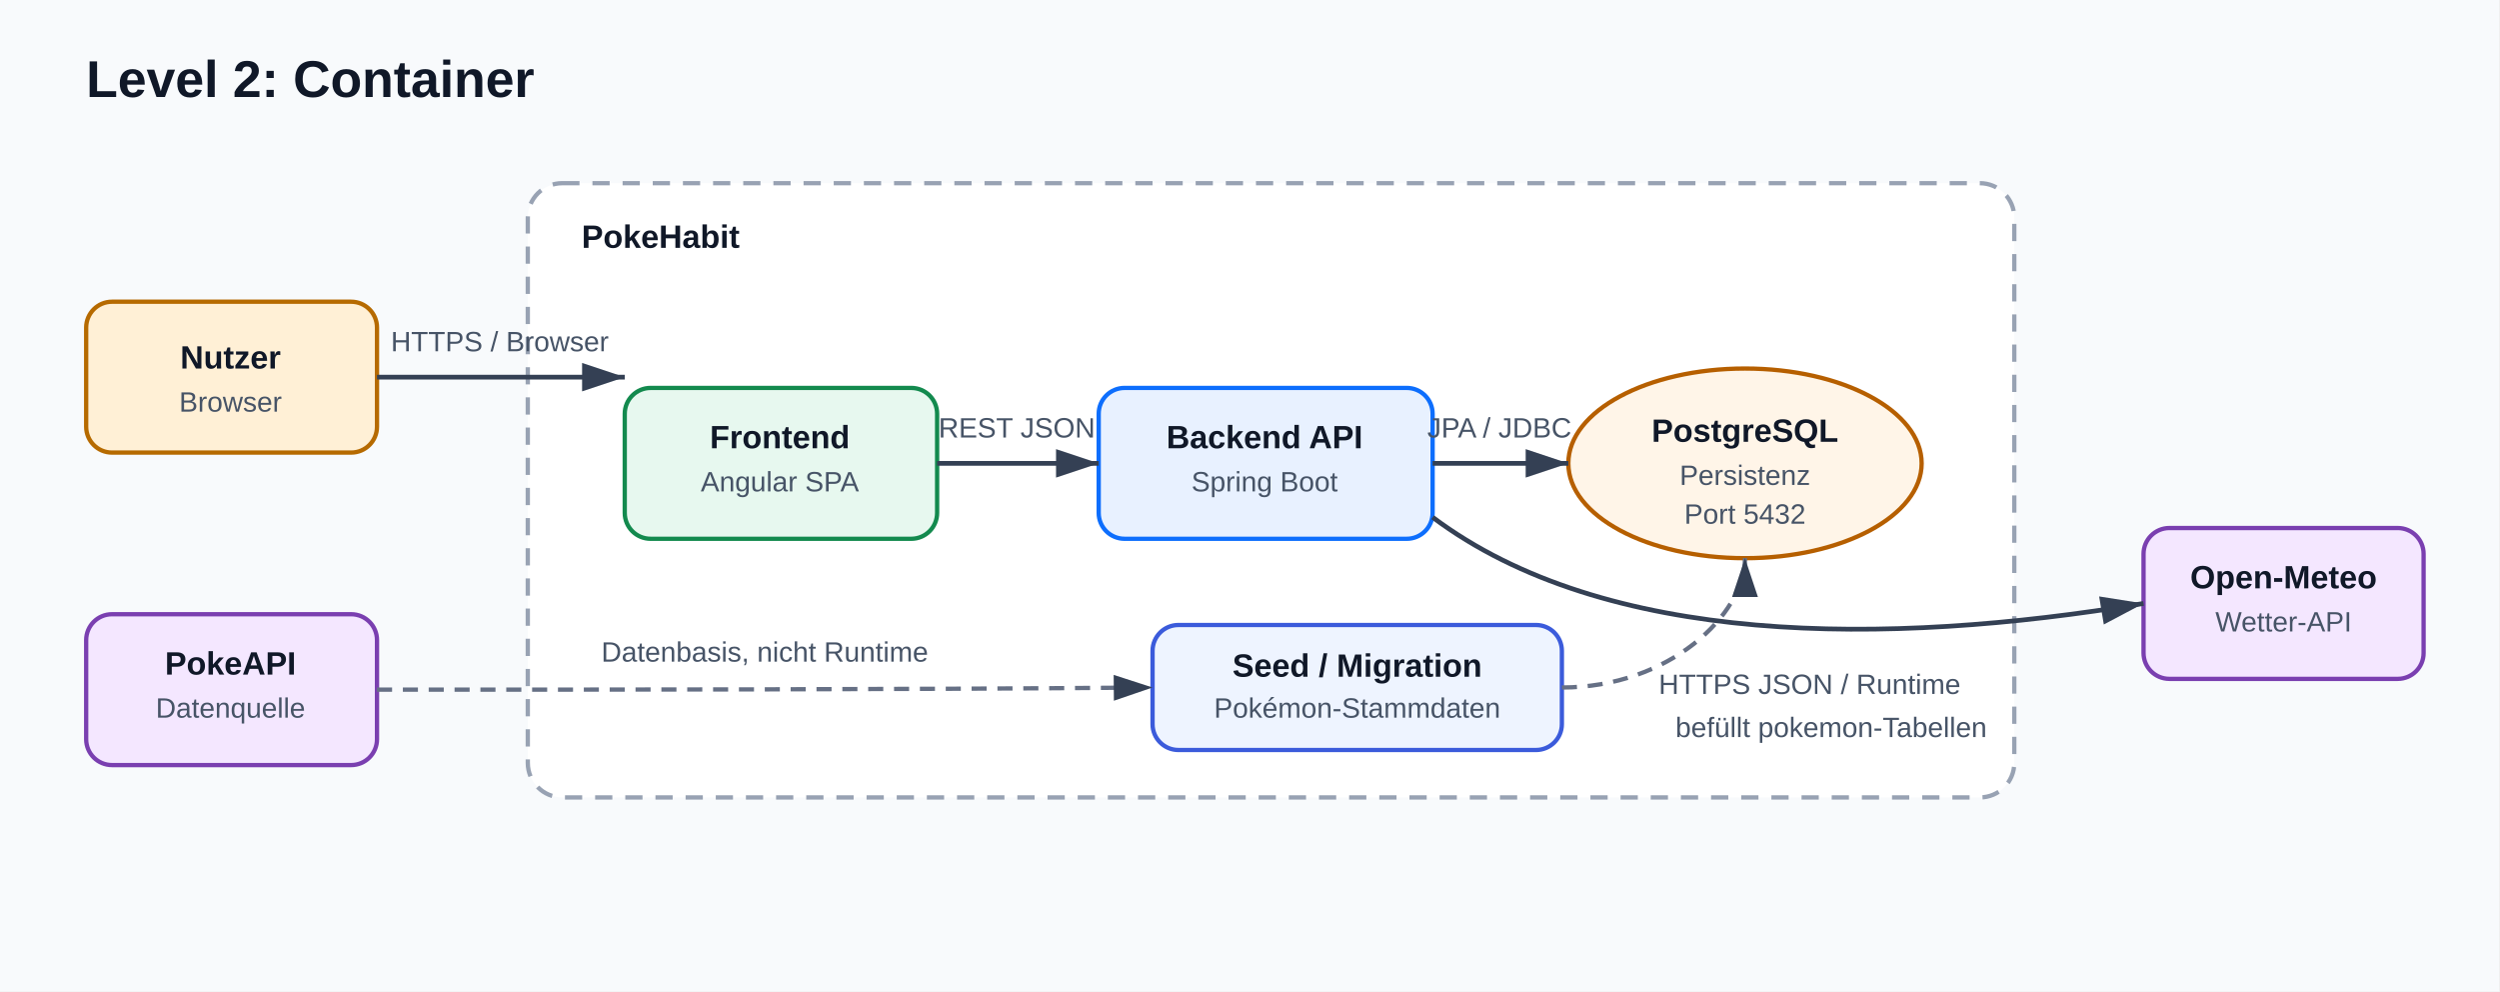
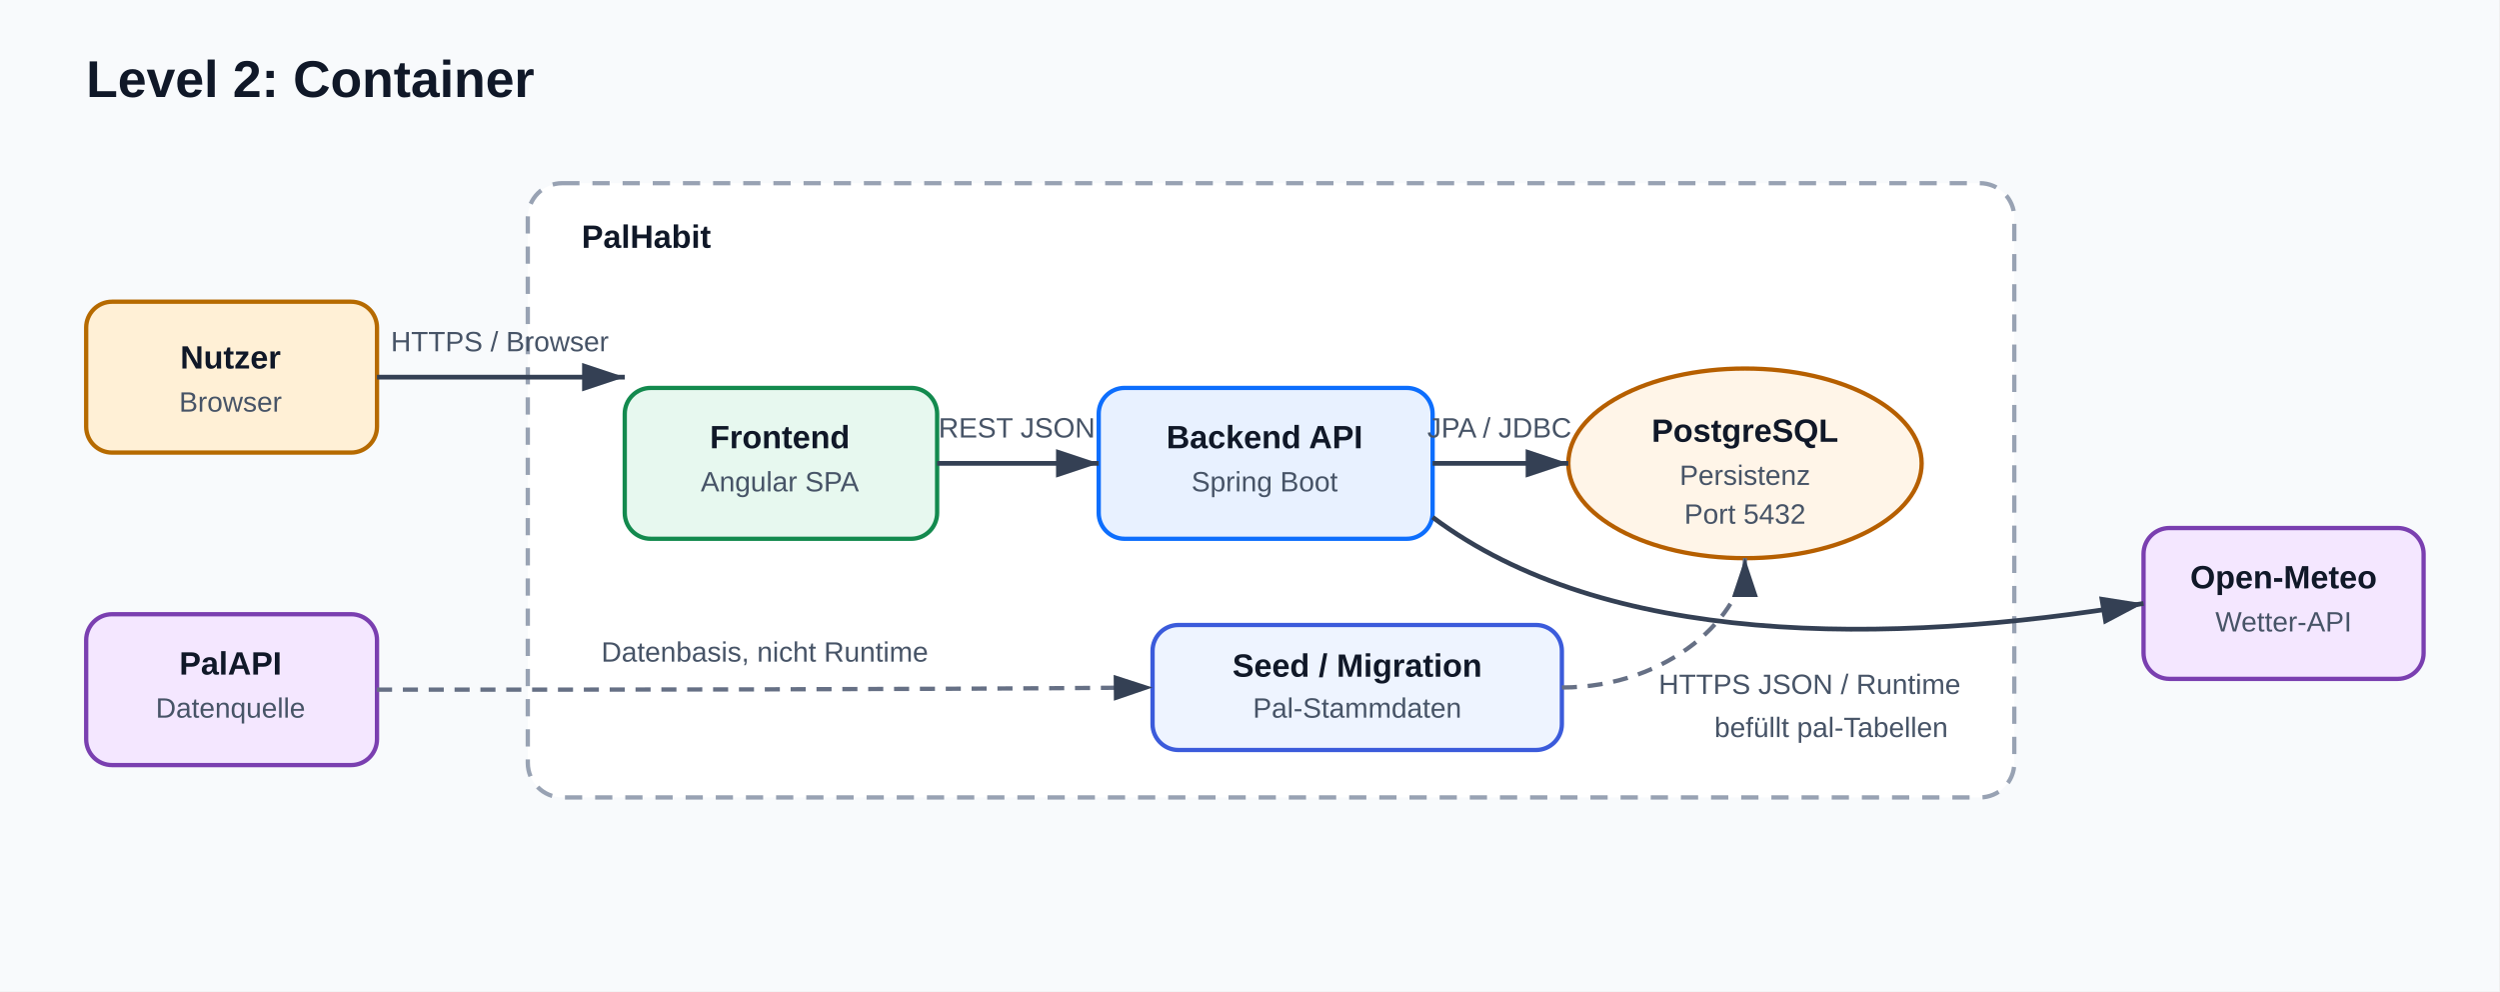
<svg xmlns="http://www.w3.org/2000/svg" width="1160" height="460" viewBox="0 0 1160 460" role="img" aria-labelledby="title desc">
  <defs>
    <marker id="arrow" markerWidth="10" markerHeight="10" refX="9" refY="3" orient="auto" markerUnits="strokeWidth">
      <path d="M0,0 L0,6 L9,3 z" fill="#344054" />
    </marker>
    <style>
      .bg{fill:#f8fafc}
      .group{fill:#fff;stroke:#98a2b3;stroke-width:2;stroke-dasharray:8 6;rx:16}
      .box{stroke-width:2;rx:12}
      .person{fill:#fff0d6;stroke:#b66a00}
      .frontend{fill:#e7f8ef;stroke:#138a4e}
      .backend{fill:#e8f1ff;stroke:#0d6efd}
      .external{fill:#f4e7ff;stroke:#7a3fb0}
      .seed{fill:#eef4ff;stroke:#3b5bdb}
      .db{fill:#fff5e8;stroke:#b65f00;stroke-width:2}
      .title{font:700 24px Arial,sans-serif;fill:#101828}
      .label{font:700 15px Arial,sans-serif;fill:#101828}
      .small{font:13px Arial,sans-serif;fill:#475467}
      .arrow{stroke:#344054;stroke-width:2.2;fill:none;marker-end:url(#arrow)}
      .seedArrow{stroke:#667085;stroke-width:2;fill:none;stroke-dasharray:7 5;marker-end:url(#arrow)}
    </style>
  </defs>
  <rect class="bg" width="1160" height="460" />
  <text x="40" y="45" class="title">Level 2: Container</text>
  <rect x="40" y="140" width="135" height="70" class="box person" />
  <text x="107" y="171" text-anchor="middle" class="label">Nutzer</text>
  <text x="107" y="191" text-anchor="middle" class="small">Browser</text>
  <rect x="40" y="285" width="135" height="70" class="box external" />
-   <text x="107" y="313" text-anchor="middle" class="label">PokeAPI</text>
+   <text x="107" y="313" text-anchor="middle" class="label">PalAPI</text>
  <text x="107" y="333" text-anchor="middle" class="small">Datenquelle</text>
  <rect x="245" y="85" width="690" height="285" class="group" />
-   <text x="270" y="115" class="label">PokeHabit</text>
+   <text x="270" y="115" class="label">PalHabit</text>
  <rect x="290" y="180" width="145" height="70" class="box frontend" />
  <text x="362" y="208" text-anchor="middle" class="label">Frontend</text>
  <text x="362" y="228" text-anchor="middle" class="small">Angular SPA</text>
  <rect x="510" y="180" width="155" height="70" class="box backend" />
  <text x="587" y="208" text-anchor="middle" class="label">Backend API</text>
  <text x="587" y="228" text-anchor="middle" class="small">Spring Boot</text>
  <ellipse cx="810" cy="215" rx="82" ry="44" class="db" />
  <text x="810" y="205" text-anchor="middle" class="label">PostgreSQL</text>
  <text x="810" y="225" text-anchor="middle" class="small">Persistenz</text>
  <text x="810" y="243" text-anchor="middle" class="small">Port 5432</text>
  <rect x="535" y="290" width="190" height="58" class="box seed" />
  <text x="630" y="314" text-anchor="middle" class="label">Seed / Migration</text>
-   <text x="630" y="333" text-anchor="middle" class="small">Pokémon-Stammdaten</text>
+   <text x="630" y="333" text-anchor="middle" class="small">Pal-Stammdaten</text>
  <rect x="995" y="245" width="130" height="70" class="box external" />
  <text x="1060" y="273" text-anchor="middle" class="label">Open-Meteo</text>
  <text x="1060" y="293" text-anchor="middle" class="small">Wetter-API</text>
  <path d="M175 175 H290" class="arrow" />
  <text x="232" y="163" text-anchor="middle" class="small">HTTPS / Browser</text>
  <path d="M435 215 H510" class="arrow" />
  <text x="472" y="203" text-anchor="middle" class="small">REST JSON</text>
  <path d="M665 215 H728" class="arrow" />
  <text x="696" y="203" text-anchor="middle" class="small">JPA / JDBC</text>
  <path d="M665 240 C745 300,875 300,995 280" class="arrow" />
  <text x="840" y="322" text-anchor="middle" class="small">HTTPS JSON / Runtime</text>
  <path d="M175 320 C290 320,410 320,535 319" class="seedArrow" />
  <text x="355" y="307" text-anchor="middle" class="small">Datenbasis, nicht Runtime</text>
  <path d="M725 319 C775 319,810 285,810 259" class="seedArrow" />
-   <text x="850" y="342" text-anchor="middle" class="small">befüllt pokemon-Tabellen</text>
+   <text x="850" y="342" text-anchor="middle" class="small">befüllt pal-Tabellen</text>
</svg>
